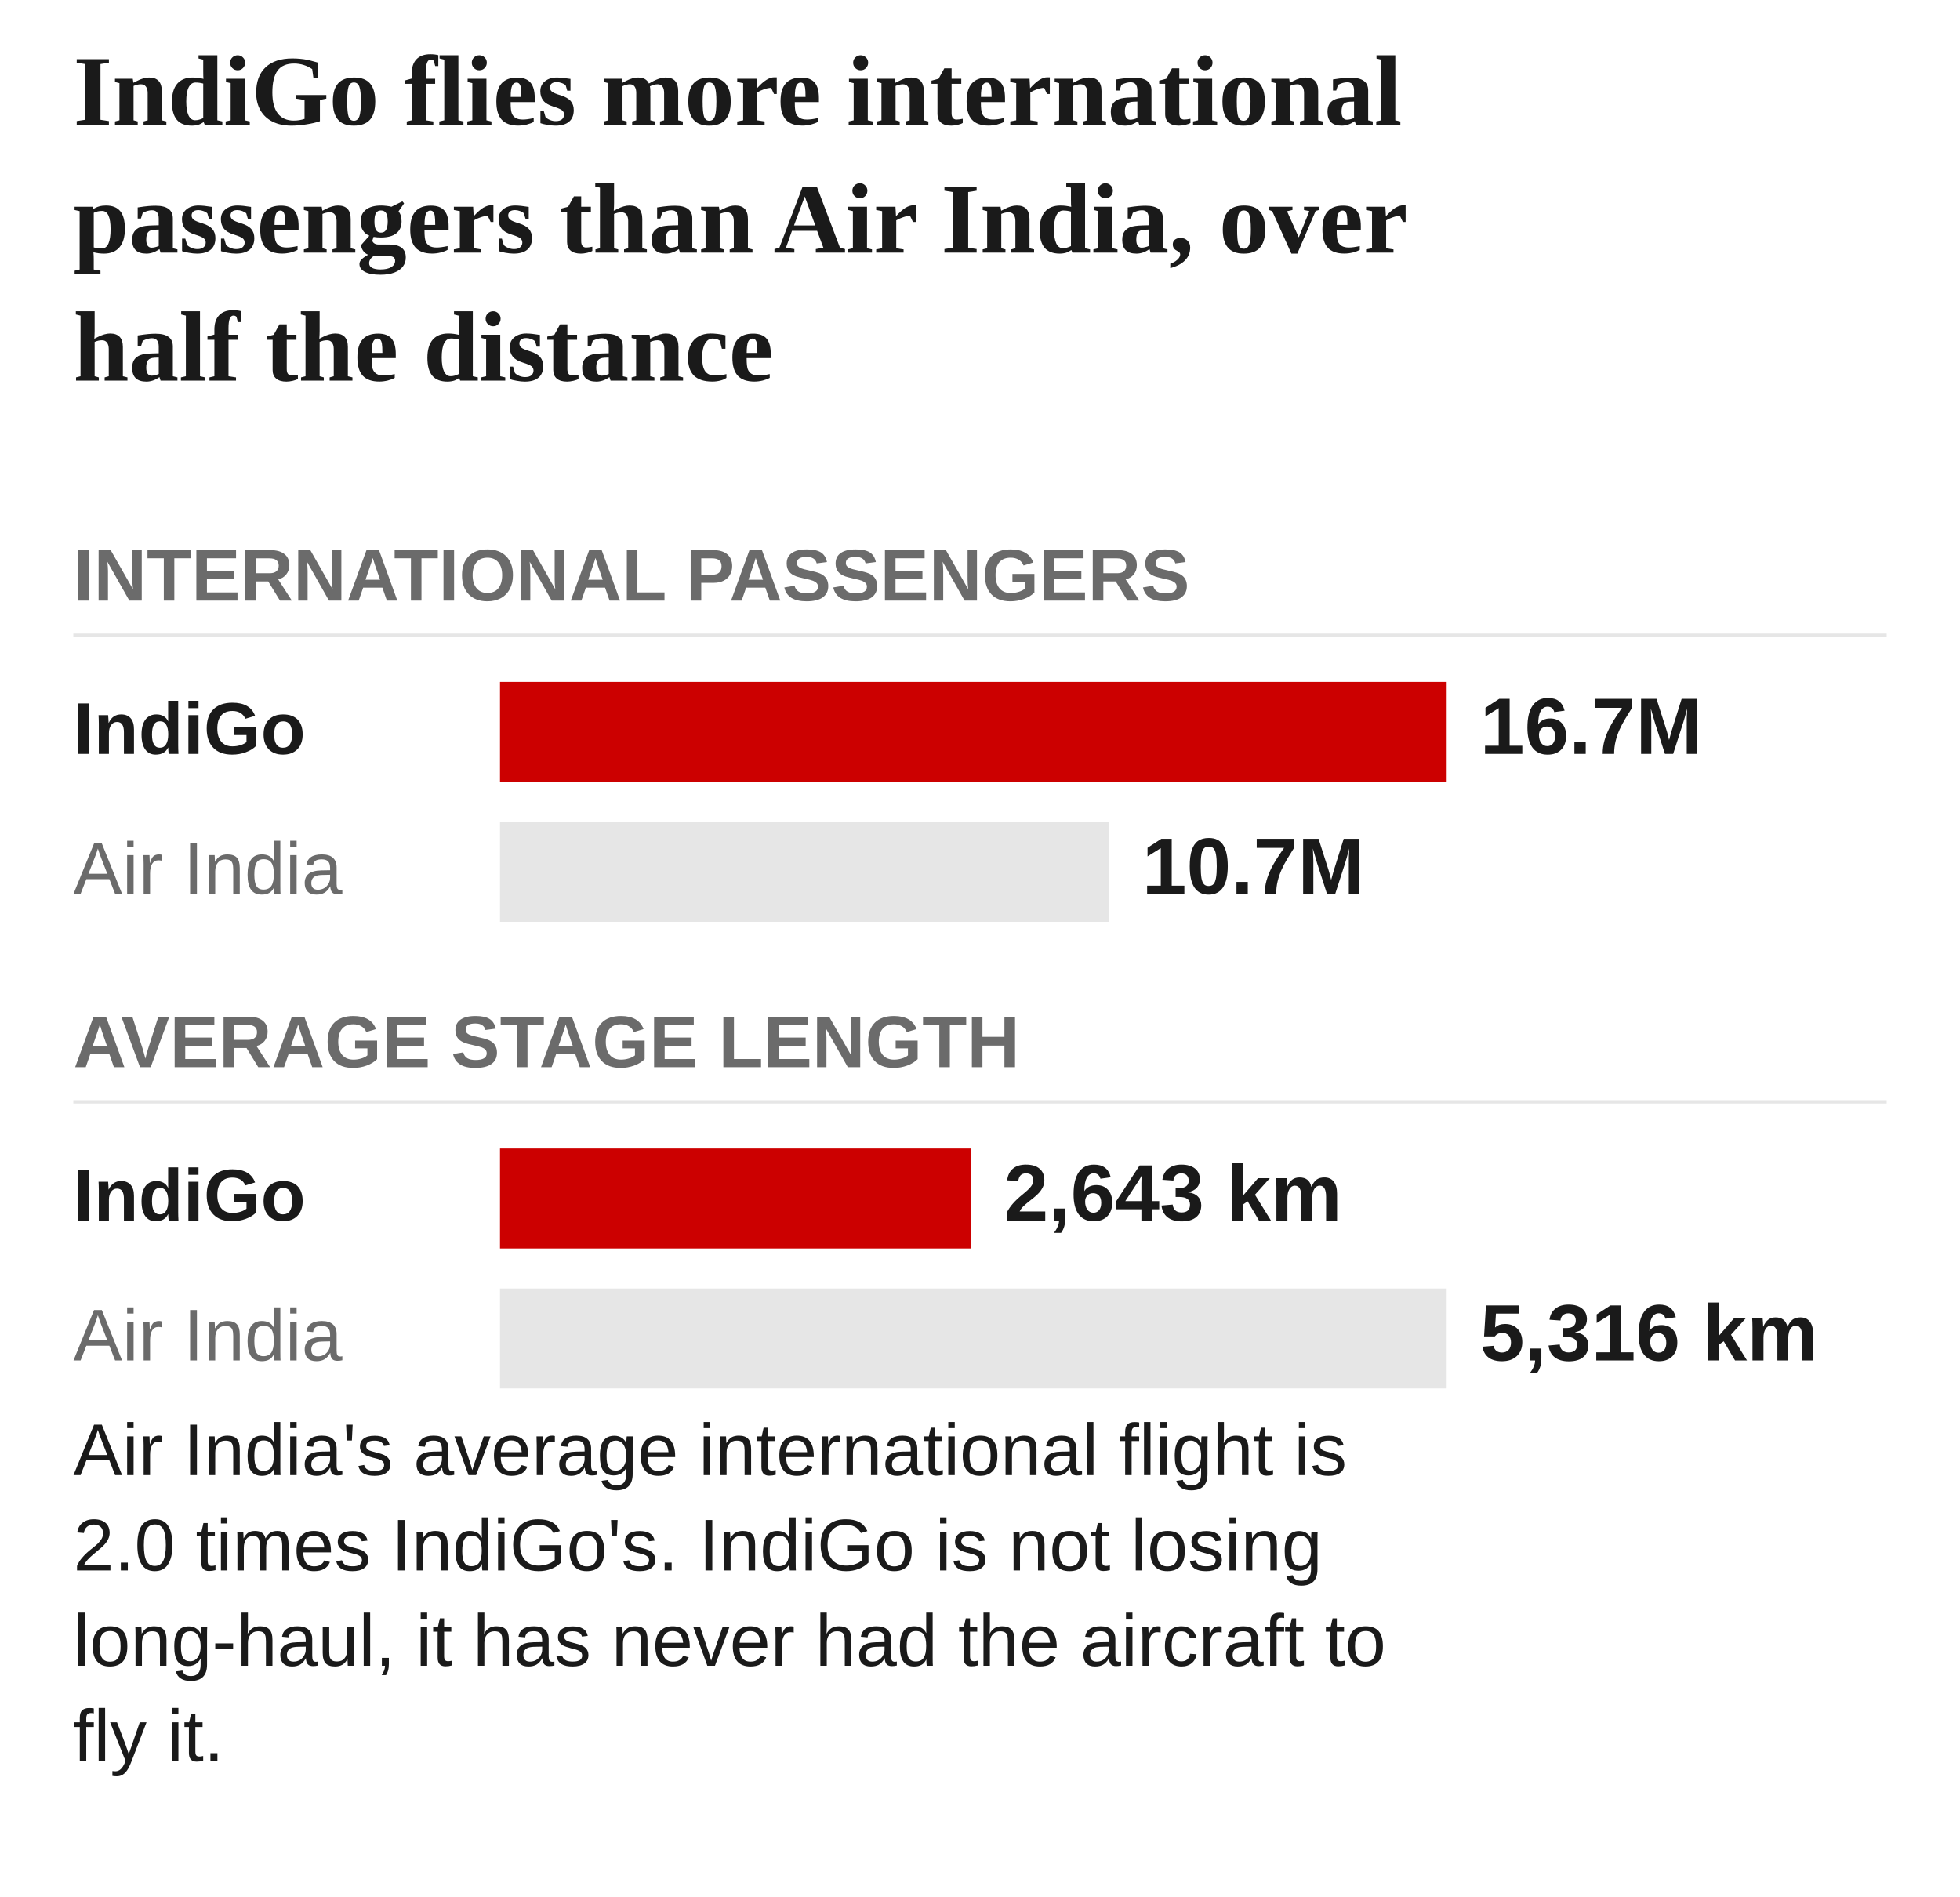
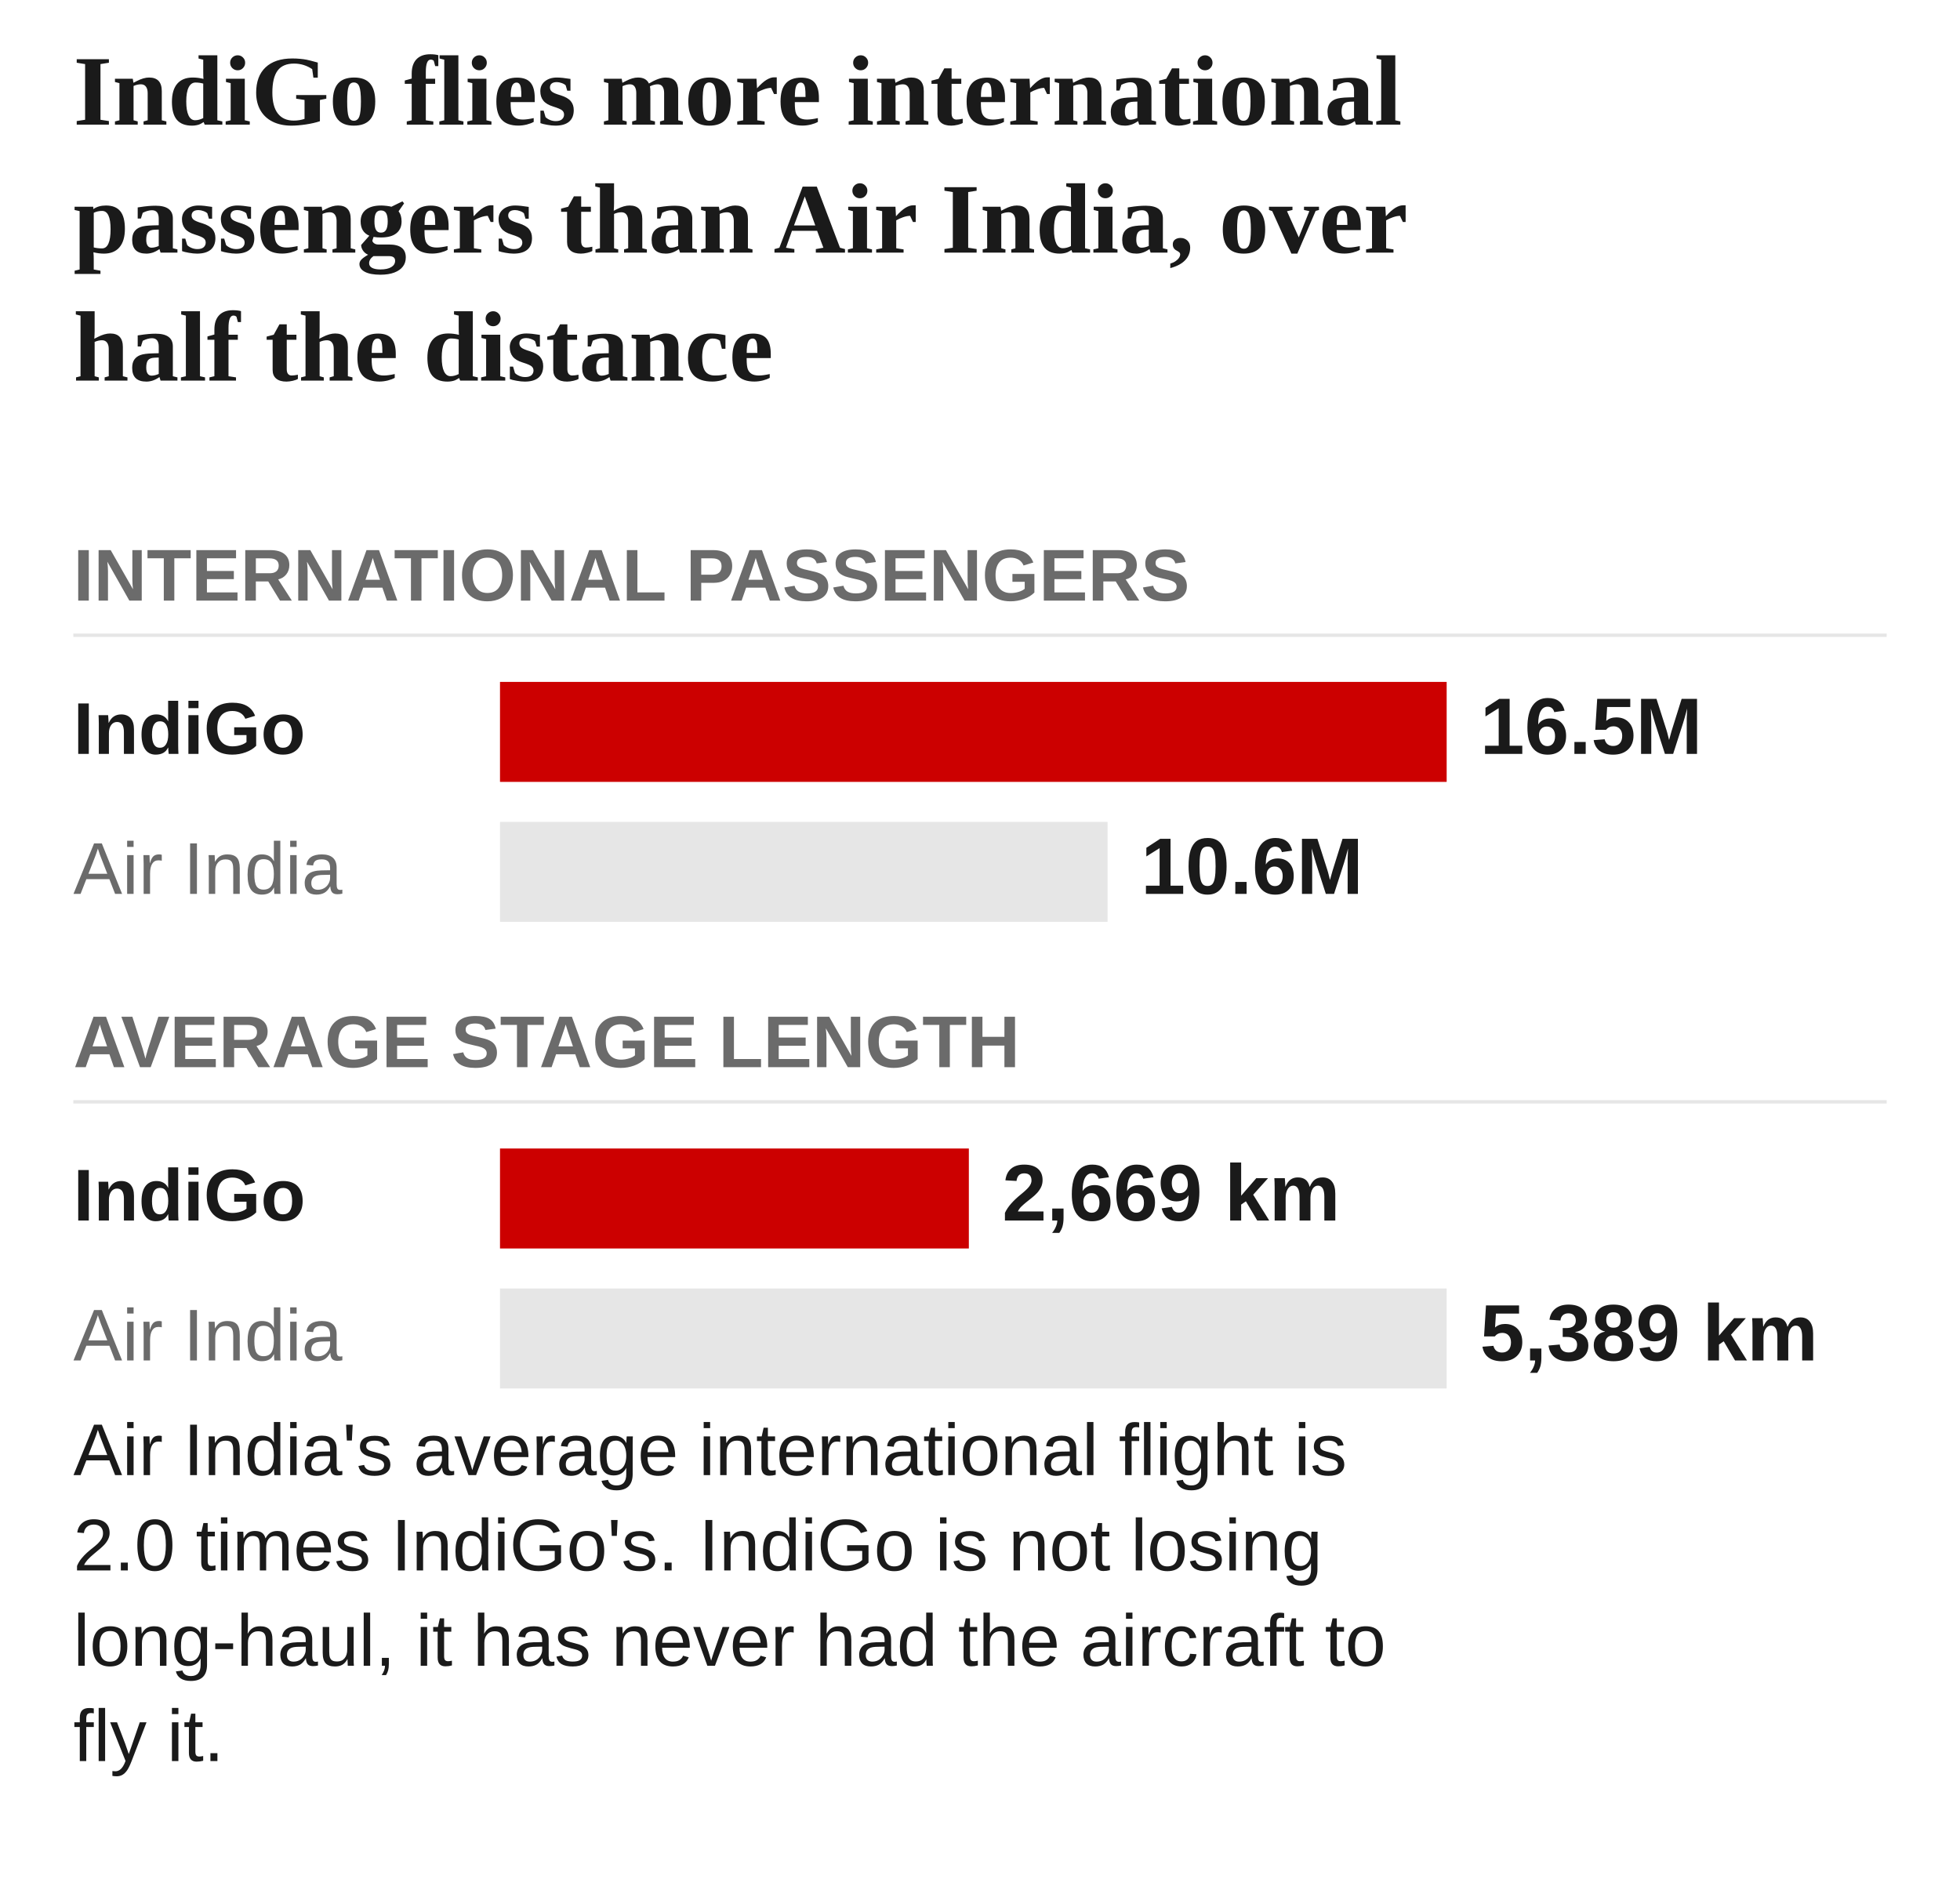
- <svg xmlns="http://www.w3.org/2000/svg" width="588" height="569" viewBox="0 0 588 569" role="img" aria-label="IndiGo carried 16.7M international passengers in 2025 against Air India's 10.7M, at an average international stage length of 2,643 km against Air India's 5,316 km. Air India's average international flight is 2.0 times IndiGo's.">
+ <svg xmlns="http://www.w3.org/2000/svg" width="588" height="569" viewBox="0 0 588 569" role="img" aria-label="IndiGo carried 16.5M international passengers in 2025 against Air India's 10.6M, at an average international stage length of 2,669 km against Air India's 5,389 km. Air India's average international flight is 2.0 times IndiGo's.">
  <text x="22" y="37.4" font-family="'IBM Plex Serif', Georgia, 'Times New Roman', serif" font-size="30" font-weight="600" fill="#1A1A1A" text-anchor="start">IndiGo flies more international</text>
  <text x="22" y="75.8" font-family="'IBM Plex Serif', Georgia, 'Times New Roman', serif" font-size="30" font-weight="600" fill="#1A1A1A" text-anchor="start">passengers than Air India, over</text>
  <text x="22" y="114.2" font-family="'IBM Plex Serif', Georgia, 'Times New Roman', serif" font-size="30" font-weight="600" fill="#1A1A1A" text-anchor="start">half the distance</text>
  <text x="22" y="180.2" font-family="'IBM Plex Sans', 'Segoe UI', 'Helvetica Neue', Arial, sans-serif" font-size="22" font-weight="600" fill="#6B6B6B" text-anchor="start">INTERNATIONAL PASSENGERS</text>
  <line x1="22" y1="190.6" x2="566" y2="190.6" stroke="#E6E6E6" stroke-width="1" />
  <text x="22" y="226.2" font-family="'IBM Plex Sans', 'Segoe UI', 'Helvetica Neue', Arial, sans-serif" font-size="22" font-weight="600" fill="#1A1A1A" text-anchor="start">IndiGo</text>
  <rect x="150" y="204.6" width="284" height="30" fill="#CC0000" />
-   <text x="444" y="226.2" font-family="'IBM Plex Sans', 'Segoe UI', 'Helvetica Neue', Arial, sans-serif" font-size="24" font-weight="600" fill="#1A1A1A" text-anchor="start">16.7M</text>
+   <text x="444" y="226.2" font-family="'IBM Plex Sans', 'Segoe UI', 'Helvetica Neue', Arial, sans-serif" font-size="24" font-weight="600" fill="#1A1A1A" text-anchor="start">16.5M</text>
  <text x="22" y="268.2" font-family="'IBM Plex Sans', 'Segoe UI', 'Helvetica Neue', Arial, sans-serif" font-size="22" font-weight="400" fill="#6B6B6B" text-anchor="start">Air India</text>
-   <rect x="150" y="246.6" width="182.62" height="30" fill="#E6E6E6" />
-   <text x="342.62" y="268.2" font-family="'IBM Plex Sans', 'Segoe UI', 'Helvetica Neue', Arial, sans-serif" font-size="24" font-weight="600" fill="#1A1A1A" text-anchor="start">10.7M</text>
+   <rect x="150" y="246.6" width="182.269" height="30" fill="#E6E6E6" />
+   <text x="342.269" y="268.2" font-family="'IBM Plex Sans', 'Segoe UI', 'Helvetica Neue', Arial, sans-serif" font-size="24" font-weight="600" fill="#1A1A1A" text-anchor="start">10.6M</text>
  <text x="22" y="320.2" font-family="'IBM Plex Sans', 'Segoe UI', 'Helvetica Neue', Arial, sans-serif" font-size="22" font-weight="600" fill="#6B6B6B" text-anchor="start">AVERAGE STAGE LENGTH</text>
  <line x1="22" y1="330.6" x2="566" y2="330.6" stroke="#E6E6E6" stroke-width="1" />
  <text x="22" y="366.2" font-family="'IBM Plex Sans', 'Segoe UI', 'Helvetica Neue', Arial, sans-serif" font-size="22" font-weight="600" fill="#1A1A1A" text-anchor="start">IndiGo</text>
-   <rect x="150" y="344.6" width="141.178" height="30" fill="#CC0000" />
-   <text x="301.178" y="366.2" font-family="'IBM Plex Sans', 'Segoe UI', 'Helvetica Neue', Arial, sans-serif" font-size="24" font-weight="600" fill="#1A1A1A" text-anchor="start">2,643 km</text>
+   <rect x="150" y="344.6" width="140.654" height="30" fill="#CC0000" />
+   <text x="300.654" y="366.2" font-family="'IBM Plex Sans', 'Segoe UI', 'Helvetica Neue', Arial, sans-serif" font-size="24" font-weight="600" fill="#1A1A1A" text-anchor="start">2,669 km</text>
  <text x="22" y="408.2" font-family="'IBM Plex Sans', 'Segoe UI', 'Helvetica Neue', Arial, sans-serif" font-size="22" font-weight="400" fill="#6B6B6B" text-anchor="start">Air India</text>
  <rect x="150" y="386.6" width="284" height="30" fill="#E6E6E6" />
-   <text x="444" y="408.2" font-family="'IBM Plex Sans', 'Segoe UI', 'Helvetica Neue', Arial, sans-serif" font-size="24" font-weight="600" fill="#1A1A1A" text-anchor="start">5,316 km</text>
+   <text x="444" y="408.2" font-family="'IBM Plex Sans', 'Segoe UI', 'Helvetica Neue', Arial, sans-serif" font-size="24" font-weight="600" fill="#1A1A1A" text-anchor="start">5,389 km</text>
  <text x="22" y="442.6" font-family="'IBM Plex Sans', 'Segoe UI', 'Helvetica Neue', Arial, sans-serif" font-size="22" font-weight="400" fill="#1A1A1A" text-anchor="start">Air India's average international flight is</text>
  <text x="22" y="471.2" font-family="'IBM Plex Sans', 'Segoe UI', 'Helvetica Neue', Arial, sans-serif" font-size="22" font-weight="400" fill="#1A1A1A" text-anchor="start">2.0 times IndiGo's. IndiGo is not losing</text>
  <text x="22" y="499.8" font-family="'IBM Plex Sans', 'Segoe UI', 'Helvetica Neue', Arial, sans-serif" font-size="22" font-weight="400" fill="#1A1A1A" text-anchor="start">long-haul, it has never had the aircraft to</text>
  <text x="22" y="528.4" font-family="'IBM Plex Sans', 'Segoe UI', 'Helvetica Neue', Arial, sans-serif" font-size="22" font-weight="400" fill="#1A1A1A" text-anchor="start">fly it.</text>
</svg>
